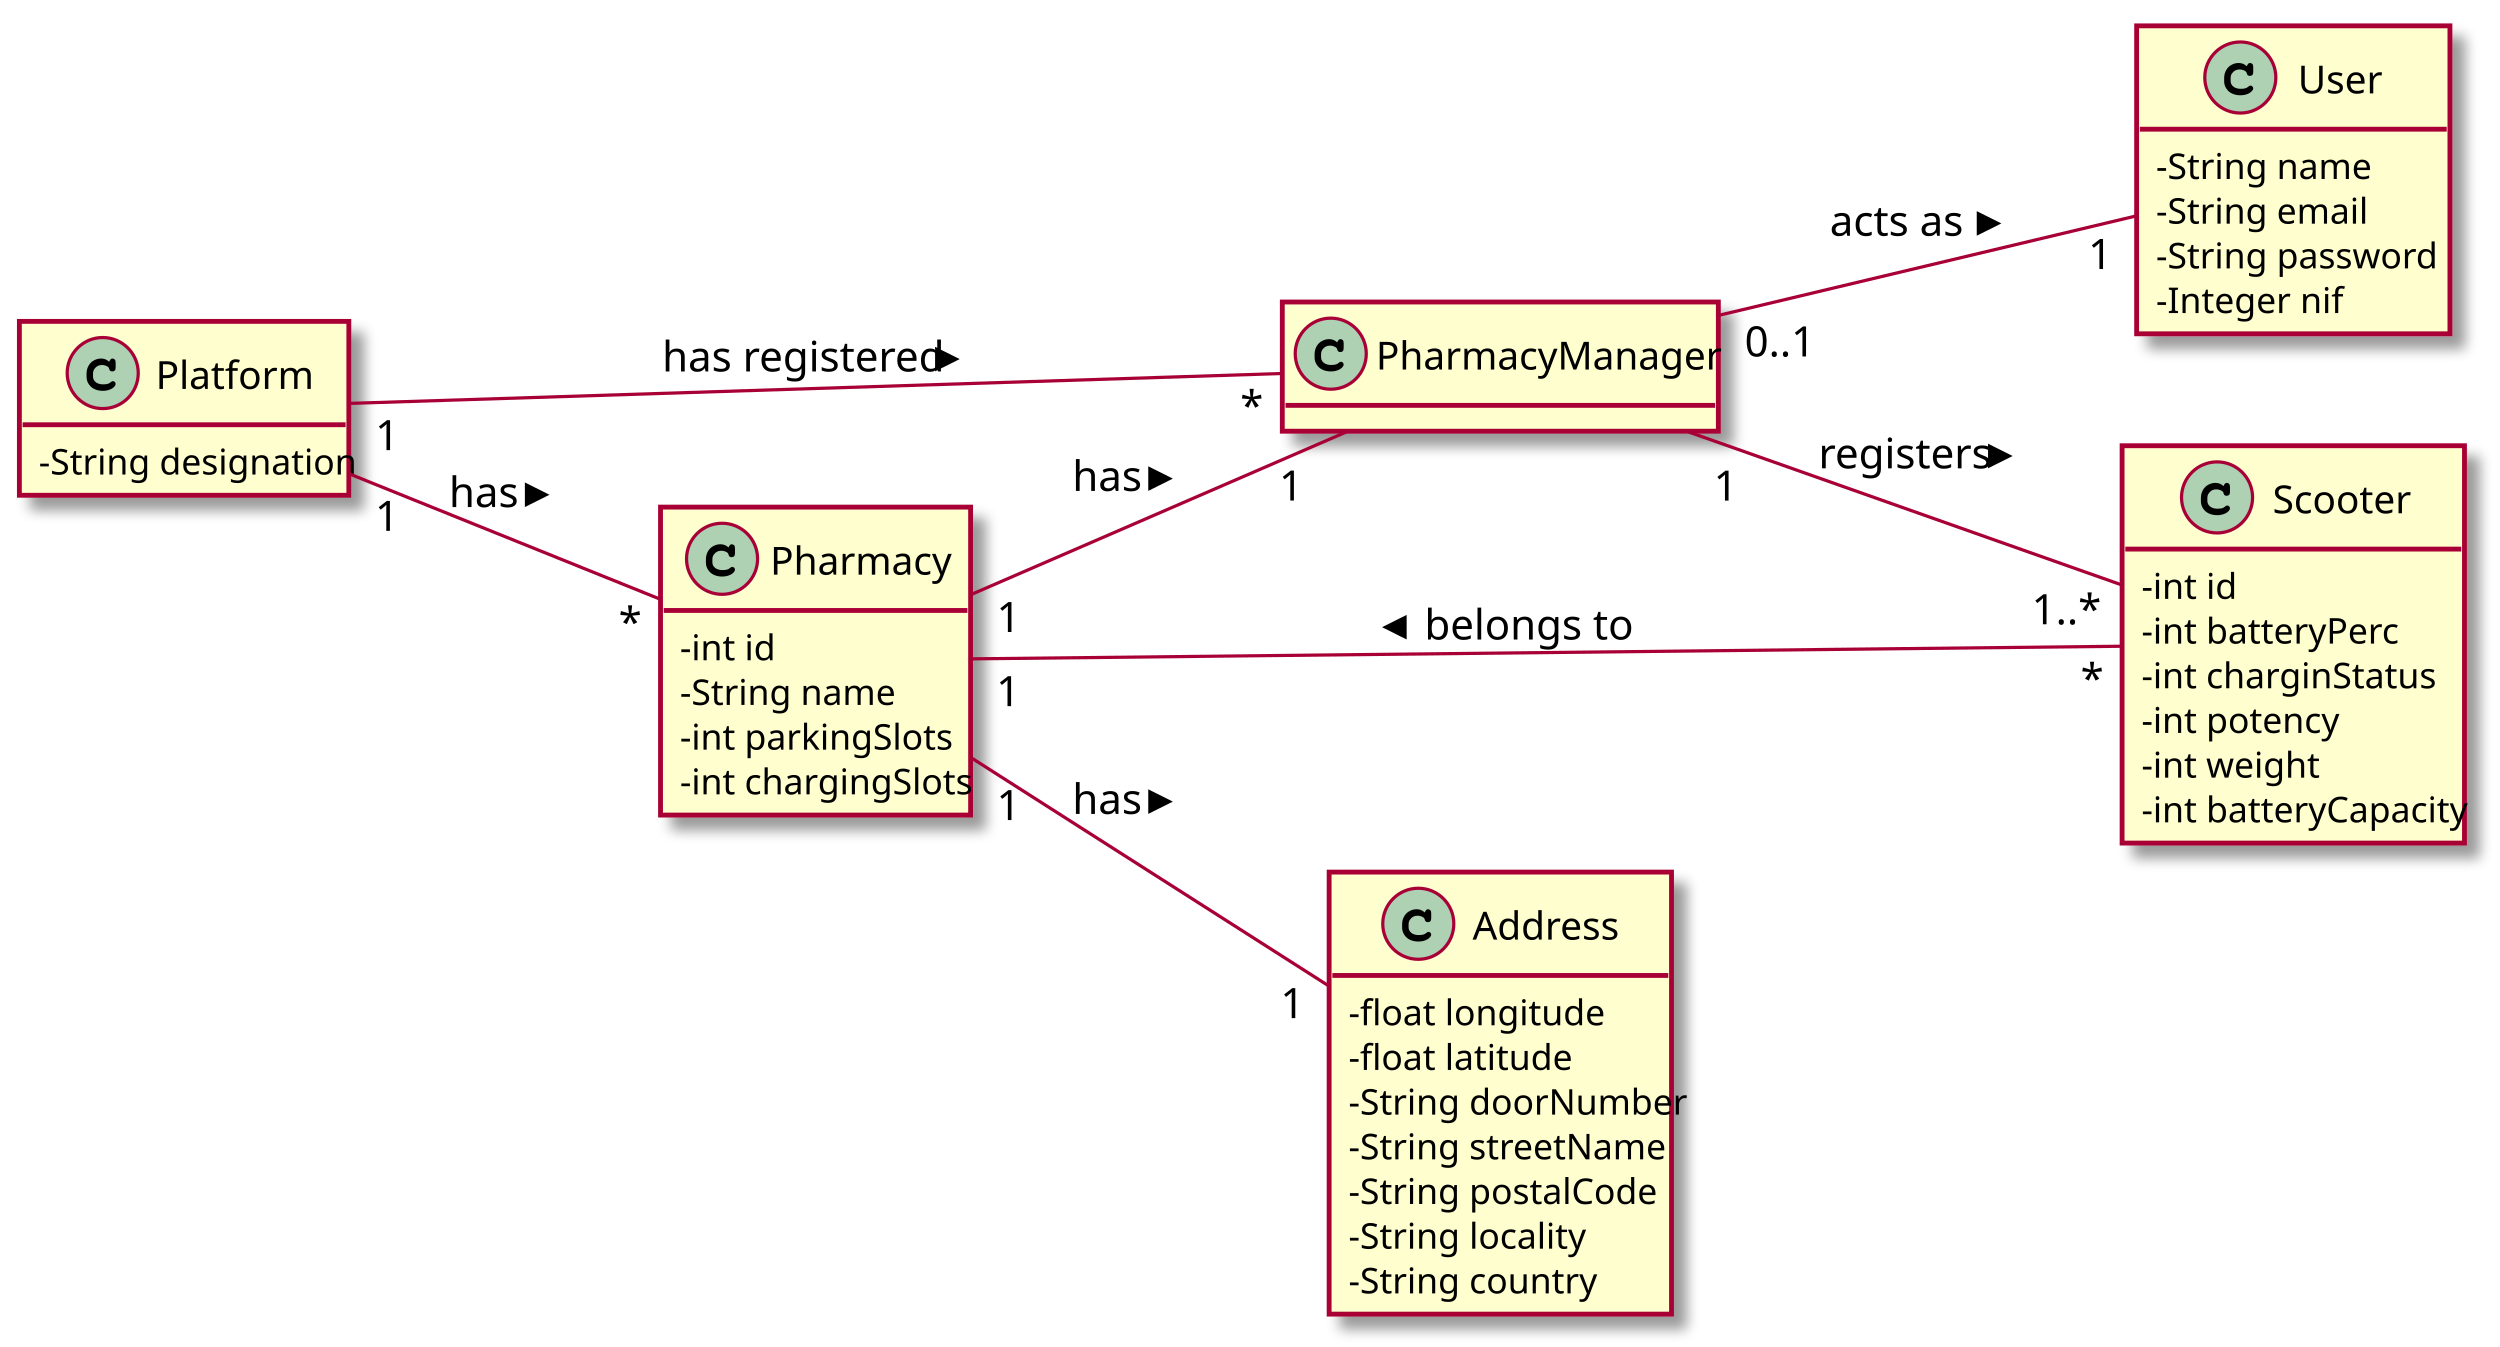
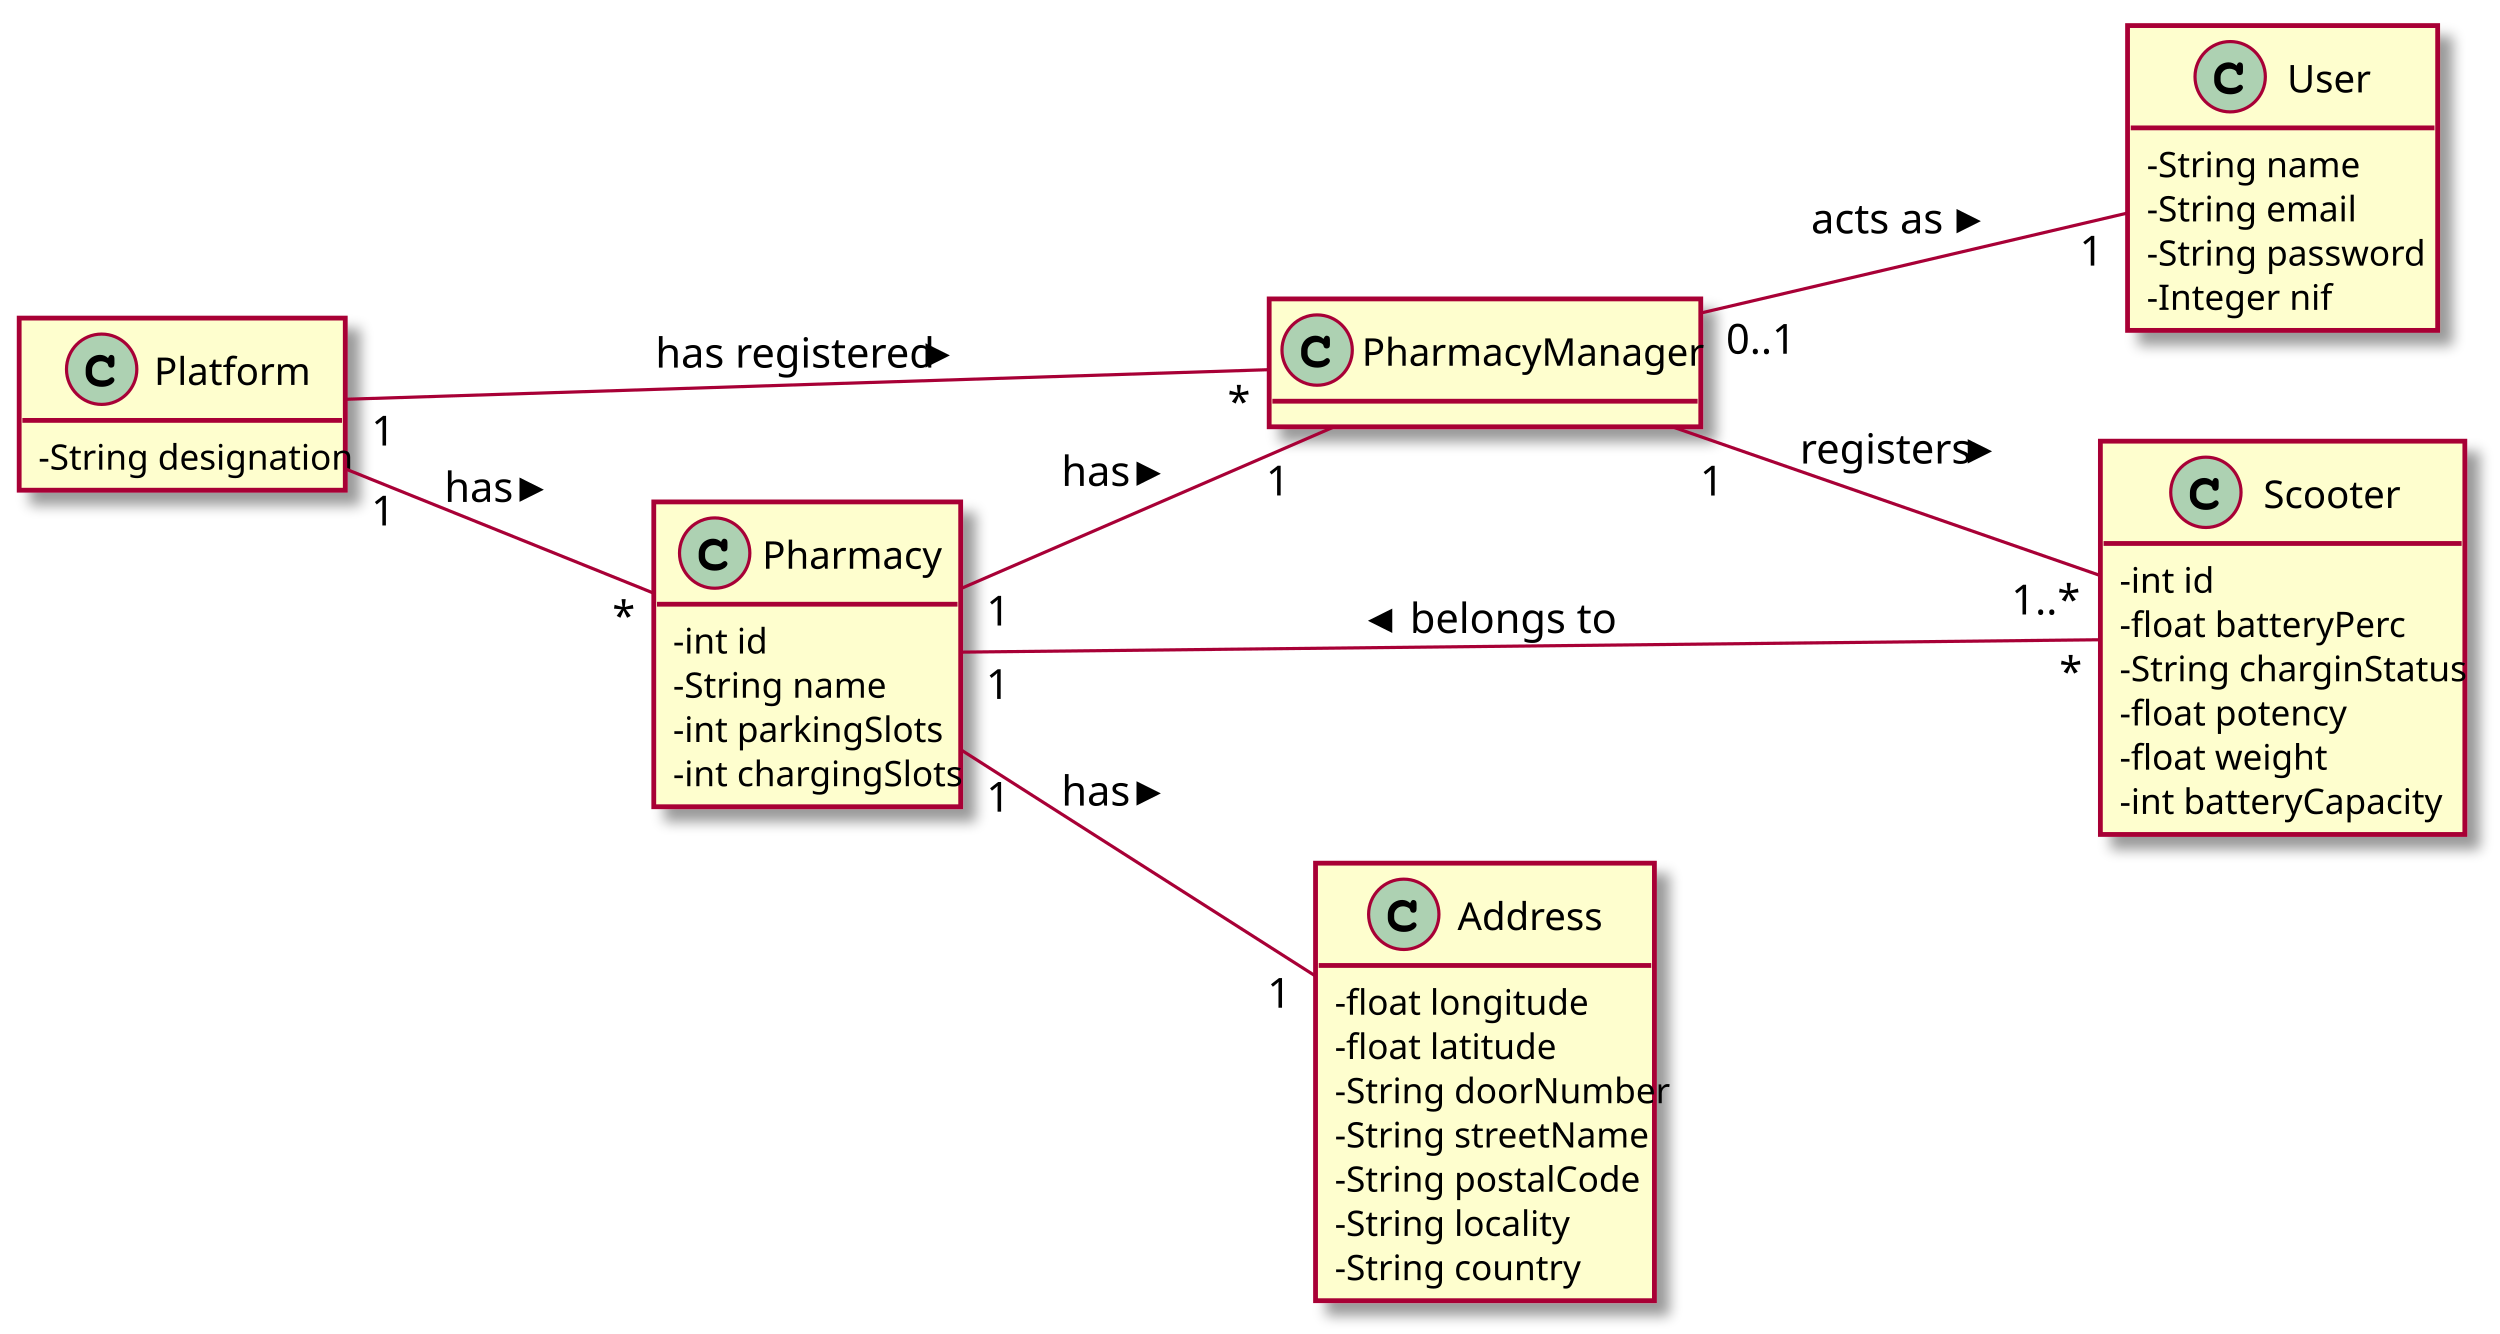
- <svg xmlns="http://www.w3.org/2000/svg" contentScriptType="application/ecmascript" contentStyleType="text/css" height="417px" preserveAspectRatio="none" style="width:774px;height:417px;" version="1.1" viewBox="0 0 774 417" width="774px" zoomAndPan="magnify">
+ <svg xmlns="http://www.w3.org/2000/svg" contentScriptType="application/ecmascript" contentStyleType="text/css" height="417px" preserveAspectRatio="none" style="width:782px;height:417px;" version="1.1" viewBox="0 0 782 417" width="782px" zoomAndPan="magnify">
  <defs>
-     <filter height="300%" id="fziz697nscbly" width="300%" x="-1" y="-1">
+     <filter height="300%" id="f1kl0wh2o1otvx" width="300%" x="-1" y="-1">
      <feGaussianBlur result="blurOut" stdDeviation="2.0" />
      <feColorMatrix in="blurOut" result="blurOut2" type="matrix" values="0 0 0 0 0 0 0 0 0 0 0 0 0 0 0 0 0 0 .4 0" />
      <feOffset dx="4.0" dy="4.0" in="blurOut2" result="blurOut3" />
      <feBlend in="SourceGraphic" in2="blurOut3" mode="normal" />
    </filter>
  </defs>
  <g>
-     <rect fill="#FEFECE" filter="url(#fziz697nscbly)" height="53.836" id="Platform" style="stroke: #A80036; stroke-width: 1.5;" width="102" x="6" y="99.5" />
+     <rect fill="#FEFECE" filter="url(#f1kl0wh2o1otvx)" height="53.836" id="Platform" style="stroke: #A80036; stroke-width: 1.5;" width="102" x="6" y="99.5" />
    <ellipse cx="31.8" cy="115.5" fill="#ADD1B2" rx="11" ry="11" style="stroke: #A80036; stroke-width: 1.0;" />
    <path d="M33.8,112 Q34.003,111.5 34.237,111.25 Q34.472,111 34.737,111 Q35.206,111 35.503,111.281 Q35.8,111.562 35.8,112.219 L35.8,113.781 Q35.8,114.438 35.519,114.719 Q35.237,115 34.8,115 Q34.409,115 34.159,114.828 Q33.909,114.656 33.8,114.203 Q33.753,113.891 33.581,113.719 Q33.269,113.391 32.706,113.203 Q32.144,113 31.581,113 Q30.878,113 30.284,113.281 Q29.706,113.562 29.253,114.188 Q28.8,114.812 28.8,115.672 L28.8,116.594 Q28.8,117.625 29.644,118.312 Q30.488,119 31.988,119 Q32.878,119 33.503,118.797 Q33.862,118.688 34.269,118.328 Q34.534,118.125 34.675,118.062 Q34.816,118 34.987,118 Q35.316,118 35.55,118.266 Q35.8,118.516 35.8,118.875 Q35.8,119.219 35.456,119.625 Q34.956,120.219 34.159,120.547 Q33.112,121 31.831,121 Q30.331,121 29.128,120.406 Q28.159,119.938 27.472,118.922 Q26.8,117.906 26.8,116.703 L26.8,115.609 Q26.8,114.359 27.394,113.266 Q28.003,112.172 29.05,111.594 Q30.113,111 31.3,111 Q32.019,111 32.644,111.25 Q33.269,111.5 33.8,112 Z " />
    <text fill="#000000" font-family="sans-serif" font-size="12" lengthAdjust="spacingAndGlyphs" textLength="46" x="48.2" y="120.41">Platform</text>
    <line style="stroke: #A80036; stroke-width: 1.5;" x1="7" x2="107" y1="131.5" y2="131.5" />
    <text fill="#000000" font-family="sans-serif" font-size="11" lengthAdjust="spacingAndGlyphs" textLength="90" x="12" y="146.919">-String designation</text>
-     <rect fill="#FEFECE" filter="url(#fziz697nscbly)" height="95.344" id="Pharmacy" style="stroke: #A80036; stroke-width: 1.5;" width="96" x="204.5" y="157" />
+     <rect fill="#FEFECE" filter="url(#f1kl0wh2o1otvx)" height="95.344" id="Pharmacy" style="stroke: #A80036; stroke-width: 1.5;" width="96" x="204.5" y="157" />
    <ellipse cx="223.55" cy="173" fill="#ADD1B2" rx="11" ry="11" style="stroke: #A80036; stroke-width: 1.0;" />
    <path d="M225.55,169.5 Q225.753,169 225.988,168.75 Q226.222,168.5 226.488,168.5 Q226.956,168.5 227.253,168.781 Q227.55,169.062 227.55,169.719 L227.55,171.281 Q227.55,171.938 227.269,172.219 Q226.988,172.5 226.55,172.5 Q226.159,172.5 225.909,172.328 Q225.659,172.156 225.55,171.703 Q225.503,171.391 225.331,171.219 Q225.019,170.891 224.456,170.703 Q223.894,170.5 223.331,170.5 Q222.628,170.5 222.034,170.781 Q221.456,171.062 221.003,171.688 Q220.55,172.312 220.55,173.172 L220.55,174.094 Q220.55,175.125 221.394,175.812 Q222.238,176.5 223.738,176.5 Q224.628,176.5 225.253,176.297 Q225.613,176.188 226.019,175.828 Q226.284,175.625 226.425,175.562 Q226.566,175.5 226.738,175.5 Q227.066,175.5 227.3,175.766 Q227.55,176.016 227.55,176.375 Q227.55,176.719 227.206,177.125 Q226.706,177.719 225.909,178.047 Q224.863,178.5 223.581,178.5 Q222.081,178.5 220.878,177.906 Q219.909,177.438 219.222,176.422 Q218.55,175.406 218.55,174.203 L218.55,173.109 Q218.55,171.859 219.144,170.766 Q219.753,169.672 220.8,169.094 Q221.863,168.5 223.05,168.5 Q223.769,168.5 224.394,168.75 Q225.019,169 225.55,169.5 Z " />
    <text fill="#000000" font-family="sans-serif" font-size="12" lengthAdjust="spacingAndGlyphs" textLength="55" x="238.45" y="177.91">Pharmacy</text>
    <line style="stroke: #A80036; stroke-width: 1.5;" x1="205.5" x2="299.5" y1="189" y2="189" />
    <text fill="#000000" font-family="sans-serif" font-size="11" lengthAdjust="spacingAndGlyphs" textLength="26" x="210.5" y="204.419">-int id</text>
    <text fill="#000000" font-family="sans-serif" font-size="11" lengthAdjust="spacingAndGlyphs" textLength="61" x="210.5" y="218.255">-String name</text>
    <text fill="#000000" font-family="sans-serif" font-size="11" lengthAdjust="spacingAndGlyphs" textLength="77" x="210.5" y="232.091">-int parkingSlots</text>
    <text fill="#000000" font-family="sans-serif" font-size="11" lengthAdjust="spacingAndGlyphs" textLength="84" x="210.5" y="245.927">-int chargingSlots</text>
-     <rect fill="#FEFECE" filter="url(#fziz697nscbly)" height="95.344" id="User" style="stroke: #A80036; stroke-width: 1.5;" width="97" x="661.5" y="8" />
-     <ellipse cx="693.6" cy="24" fill="#ADD1B2" rx="11" ry="11" style="stroke: #A80036; stroke-width: 1.0;" />
-     <path d="M695.6,20.5 Q695.803,20 696.038,19.75 Q696.272,19.5 696.538,19.5 Q697.006,19.5 697.303,19.781 Q697.6,20.062 697.6,20.719 L697.6,22.281 Q697.6,22.938 697.319,23.219 Q697.038,23.5 696.6,23.5 Q696.209,23.5 695.959,23.328 Q695.709,23.156 695.6,22.703 Q695.553,22.391 695.381,22.219 Q695.069,21.891 694.506,21.703 Q693.944,21.5 693.381,21.5 Q692.678,21.5 692.084,21.781 Q691.506,22.062 691.053,22.688 Q690.6,23.312 690.6,24.172 L690.6,25.094 Q690.6,26.125 691.444,26.812 Q692.288,27.5 693.788,27.5 Q694.678,27.5 695.303,27.297 Q695.663,27.188 696.069,26.828 Q696.334,26.625 696.475,26.562 Q696.616,26.5 696.788,26.5 Q697.116,26.5 697.35,26.766 Q697.6,27.016 697.6,27.375 Q697.6,27.719 697.256,28.125 Q696.756,28.719 695.959,29.047 Q694.913,29.5 693.631,29.5 Q692.131,29.5 690.928,28.906 Q689.959,28.438 689.272,27.422 Q688.6,26.406 688.6,25.203 L688.6,24.109 Q688.6,22.859 689.194,21.766 Q689.803,20.672 690.85,20.094 Q691.913,19.5 693.1,19.5 Q693.819,19.5 694.444,19.75 Q695.069,20 695.6,20.5 Z " />
-     <text fill="#000000" font-family="sans-serif" font-size="12" lengthAdjust="spacingAndGlyphs" textLength="27" x="711.4" y="28.91">User</text>
-     <line style="stroke: #A80036; stroke-width: 1.5;" x1="662.5" x2="757.5" y1="40" y2="40" />
-     <text fill="#000000" font-family="sans-serif" font-size="11" lengthAdjust="spacingAndGlyphs" textLength="61" x="667.5" y="55.419">-String name</text>
-     <text fill="#000000" font-family="sans-serif" font-size="11" lengthAdjust="spacingAndGlyphs" textLength="59" x="667.5" y="69.255">-String email</text>
-     <text fill="#000000" font-family="sans-serif" font-size="11" lengthAdjust="spacingAndGlyphs" textLength="85" x="667.5" y="83.091">-String password</text>
-     <text fill="#000000" font-family="sans-serif" font-size="11" lengthAdjust="spacingAndGlyphs" textLength="52" x="667.5" y="96.927">-Integer nif</text>
-     <rect fill="#FEFECE" filter="url(#fziz697nscbly)" height="40" id="PharmacyManager" style="stroke: #A80036; stroke-width: 1.5;" width="135" x="397" y="93.5" />
+     <rect fill="#FEFECE" filter="url(#f1kl0wh2o1otvx)" height="95.344" id="User" style="stroke: #A80036; stroke-width: 1.5;" width="97" x="665.5" y="8" />
+     <ellipse cx="697.6" cy="24" fill="#ADD1B2" rx="11" ry="11" style="stroke: #A80036; stroke-width: 1.0;" />
+     <path d="M699.6,20.5 Q699.803,20 700.038,19.75 Q700.272,19.5 700.538,19.5 Q701.006,19.5 701.303,19.781 Q701.6,20.062 701.6,20.719 L701.6,22.281 Q701.6,22.938 701.319,23.219 Q701.038,23.5 700.6,23.5 Q700.209,23.5 699.959,23.328 Q699.709,23.156 699.6,22.703 Q699.553,22.391 699.381,22.219 Q699.069,21.891 698.506,21.703 Q697.944,21.5 697.381,21.5 Q696.678,21.5 696.084,21.781 Q695.506,22.062 695.053,22.688 Q694.6,23.312 694.6,24.172 L694.6,25.094 Q694.6,26.125 695.444,26.812 Q696.288,27.5 697.788,27.5 Q698.678,27.5 699.303,27.297 Q699.663,27.188 700.069,26.828 Q700.334,26.625 700.475,26.562 Q700.616,26.5 700.788,26.5 Q701.116,26.5 701.35,26.766 Q701.6,27.016 701.6,27.375 Q701.6,27.719 701.256,28.125 Q700.756,28.719 699.959,29.047 Q698.913,29.5 697.631,29.5 Q696.131,29.5 694.928,28.906 Q693.959,28.438 693.272,27.422 Q692.6,26.406 692.6,25.203 L692.6,24.109 Q692.6,22.859 693.194,21.766 Q693.803,20.672 694.85,20.094 Q695.913,19.5 697.1,19.5 Q697.819,19.5 698.444,19.75 Q699.069,20 699.6,20.5 Z " />
+     <text fill="#000000" font-family="sans-serif" font-size="12" lengthAdjust="spacingAndGlyphs" textLength="27" x="715.4" y="28.91">User</text>
+     <line style="stroke: #A80036; stroke-width: 1.5;" x1="666.5" x2="761.5" y1="40" y2="40" />
+     <text fill="#000000" font-family="sans-serif" font-size="11" lengthAdjust="spacingAndGlyphs" textLength="61" x="671.5" y="55.419">-String name</text>
+     <text fill="#000000" font-family="sans-serif" font-size="11" lengthAdjust="spacingAndGlyphs" textLength="59" x="671.5" y="69.255">-String email</text>
+     <text fill="#000000" font-family="sans-serif" font-size="11" lengthAdjust="spacingAndGlyphs" textLength="85" x="671.5" y="83.091">-String password</text>
+     <text fill="#000000" font-family="sans-serif" font-size="11" lengthAdjust="spacingAndGlyphs" textLength="52" x="671.5" y="96.927">-Integer nif</text>
+     <rect fill="#FEFECE" filter="url(#f1kl0wh2o1otvx)" height="40" id="PharmacyManager" style="stroke: #A80036; stroke-width: 1.5;" width="135" x="397" y="93.5" />
    <ellipse cx="412" cy="109.5" fill="#ADD1B2" rx="11" ry="11" style="stroke: #A80036; stroke-width: 1.0;" />
    <path d="M414,106 Q414.203,105.5 414.438,105.25 Q414.672,105 414.938,105 Q415.406,105 415.703,105.281 Q416,105.562 416,106.219 L416,107.781 Q416,108.438 415.719,108.719 Q415.438,109 415,109 Q414.609,109 414.359,108.828 Q414.109,108.656 414,108.203 Q413.953,107.891 413.781,107.719 Q413.469,107.391 412.906,107.203 Q412.344,107 411.781,107 Q411.078,107 410.484,107.281 Q409.906,107.562 409.453,108.188 Q409,108.812 409,109.672 L409,110.594 Q409,111.625 409.844,112.312 Q410.688,113 412.188,113 Q413.078,113 413.703,112.797 Q414.062,112.688 414.469,112.328 Q414.734,112.125 414.875,112.062 Q415.016,112 415.188,112 Q415.516,112 415.75,112.266 Q416,112.516 416,112.875 Q416,113.219 415.656,113.625 Q415.156,114.219 414.359,114.547 Q413.312,115 412.031,115 Q410.531,115 409.328,114.406 Q408.359,113.938 407.672,112.922 Q407,111.906 407,110.703 L407,109.609 Q407,108.359 407.594,107.266 Q408.203,106.172 409.25,105.594 Q410.312,105 411.5,105 Q412.219,105 412.844,105.25 Q413.469,105.5 414,106 Z " />
    <text fill="#000000" font-family="sans-serif" font-size="12" lengthAdjust="spacingAndGlyphs" textLength="103" x="426" y="114.41">PharmacyManager</text>
    <line style="stroke: #A80036; stroke-width: 1.5;" x1="398" x2="531" y1="125.5" y2="125.5" />
-     <rect fill="#FEFECE" filter="url(#fziz697nscbly)" height="123.016" id="Scooter" style="stroke: #A80036; stroke-width: 1.5;" width="106" x="657" y="138" />
-     <ellipse cx="686.4" cy="154" fill="#ADD1B2" rx="11" ry="11" style="stroke: #A80036; stroke-width: 1.0;" />
-     <path d="M688.4,150.5 Q688.603,150 688.837,149.75 Q689.072,149.5 689.337,149.5 Q689.806,149.5 690.103,149.781 Q690.4,150.062 690.4,150.719 L690.4,152.281 Q690.4,152.938 690.119,153.219 Q689.837,153.5 689.4,153.5 Q689.009,153.5 688.759,153.328 Q688.509,153.156 688.4,152.703 Q688.353,152.391 688.181,152.219 Q687.869,151.891 687.306,151.703 Q686.744,151.5 686.181,151.5 Q685.478,151.5 684.884,151.781 Q684.306,152.062 683.853,152.688 Q683.4,153.312 683.4,154.172 L683.4,155.094 Q683.4,156.125 684.244,156.812 Q685.087,157.5 686.587,157.5 Q687.478,157.5 688.103,157.297 Q688.462,157.188 688.869,156.828 Q689.134,156.625 689.275,156.562 Q689.416,156.5 689.587,156.5 Q689.916,156.5 690.15,156.766 Q690.4,157.016 690.4,157.375 Q690.4,157.719 690.056,158.125 Q689.556,158.719 688.759,159.047 Q687.712,159.5 686.431,159.5 Q684.931,159.5 683.728,158.906 Q682.759,158.438 682.072,157.422 Q681.4,156.406 681.4,155.203 L681.4,154.109 Q681.4,152.859 681.994,151.766 Q682.603,150.672 683.65,150.094 Q684.712,149.5 685.9,149.5 Q686.619,149.5 687.244,149.75 Q687.869,150 688.4,150.5 Z " />
-     <text fill="#000000" font-family="sans-serif" font-size="12" lengthAdjust="spacingAndGlyphs" textLength="42" x="703.6" y="158.91">Scooter</text>
-     <line style="stroke: #A80036; stroke-width: 1.5;" x1="658" x2="762" y1="170" y2="170" />
+     <rect fill="#FEFECE" filter="url(#f1kl0wh2o1otvx)" height="123.016" id="Scooter" style="stroke: #A80036; stroke-width: 1.5;" width="114" x="657" y="138" />
+     <ellipse cx="690" cy="154" fill="#ADD1B2" rx="11" ry="11" style="stroke: #A80036; stroke-width: 1.0;" />
+     <path d="M692,150.5 Q692.203,150 692.438,149.75 Q692.672,149.5 692.938,149.5 Q693.406,149.5 693.703,149.781 Q694,150.062 694,150.719 L694,152.281 Q694,152.938 693.719,153.219 Q693.438,153.5 693,153.5 Q692.609,153.5 692.359,153.328 Q692.109,153.156 692,152.703 Q691.953,152.391 691.781,152.219 Q691.469,151.891 690.906,151.703 Q690.344,151.5 689.781,151.5 Q689.078,151.5 688.484,151.781 Q687.906,152.062 687.453,152.688 Q687,153.312 687,154.172 L687,155.094 Q687,156.125 687.844,156.812 Q688.688,157.5 690.188,157.5 Q691.078,157.5 691.703,157.297 Q692.062,157.188 692.469,156.828 Q692.734,156.625 692.875,156.562 Q693.016,156.5 693.188,156.5 Q693.516,156.5 693.75,156.766 Q694,157.016 694,157.375 Q694,157.719 693.656,158.125 Q693.156,158.719 692.359,159.047 Q691.312,159.5 690.031,159.5 Q688.531,159.5 687.328,158.906 Q686.359,158.438 685.672,157.422 Q685,156.406 685,155.203 L685,154.109 Q685,152.859 685.594,151.766 Q686.203,150.672 687.25,150.094 Q688.312,149.5 689.5,149.5 Q690.219,149.5 690.844,149.75 Q691.469,150 692,150.5 Z " />
+     <text fill="#000000" font-family="sans-serif" font-size="12" lengthAdjust="spacingAndGlyphs" textLength="42" x="708" y="158.91">Scooter</text>
+     <line style="stroke: #A80036; stroke-width: 1.5;" x1="658" x2="770" y1="170" y2="170" />
    <text fill="#000000" font-family="sans-serif" font-size="11" lengthAdjust="spacingAndGlyphs" textLength="26" x="663" y="185.419">-int id</text>
-     <text fill="#000000" font-family="sans-serif" font-size="11" lengthAdjust="spacingAndGlyphs" textLength="74" x="663" y="199.255">-int batteryPerc</text>
-     <text fill="#000000" font-family="sans-serif" font-size="11" lengthAdjust="spacingAndGlyphs" textLength="85" x="663" y="213.091">-int charginStatus</text>
-     <text fill="#000000" font-family="sans-serif" font-size="11" lengthAdjust="spacingAndGlyphs" textLength="57" x="663" y="226.927">-int potency</text>
-     <text fill="#000000" font-family="sans-serif" font-size="11" lengthAdjust="spacingAndGlyphs" textLength="51" x="663" y="240.763">-int weight</text>
+     <text fill="#000000" font-family="sans-serif" font-size="11" lengthAdjust="spacingAndGlyphs" textLength="84" x="663" y="199.255">-float batteryPerc</text>
+     <text fill="#000000" font-family="sans-serif" font-size="11" lengthAdjust="spacingAndGlyphs" textLength="102" x="663" y="213.091">-String charginStatus</text>
+     <text fill="#000000" font-family="sans-serif" font-size="11" lengthAdjust="spacingAndGlyphs" textLength="67" x="663" y="226.927">-float potency</text>
+     <text fill="#000000" font-family="sans-serif" font-size="11" lengthAdjust="spacingAndGlyphs" textLength="61" x="663" y="240.763">-float weight</text>
    <text fill="#000000" font-family="sans-serif" font-size="11" lengthAdjust="spacingAndGlyphs" textLength="94" x="663" y="254.599">-int batteryCapacity</text>
-     <rect fill="#FEFECE" filter="url(#fziz697nscbly)" height="136.852" id="Address" style="stroke: #A80036; stroke-width: 1.5;" width="106" x="411.5" y="270" />
+     <rect fill="#FEFECE" filter="url(#f1kl0wh2o1otvx)" height="136.852" id="Address" style="stroke: #A80036; stroke-width: 1.5;" width="106" x="411.5" y="270" />
    <ellipse cx="439.1" cy="286" fill="#ADD1B2" rx="11" ry="11" style="stroke: #A80036; stroke-width: 1.0;" />
    <path d="M441.1,282.5 Q441.303,282 441.538,281.75 Q441.772,281.5 442.038,281.5 Q442.506,281.5 442.803,281.781 Q443.1,282.062 443.1,282.719 L443.1,284.281 Q443.1,284.938 442.819,285.219 Q442.538,285.5 442.1,285.5 Q441.709,285.5 441.459,285.328 Q441.209,285.156 441.1,284.703 Q441.053,284.391 440.881,284.219 Q440.569,283.891 440.006,283.703 Q439.444,283.5 438.881,283.5 Q438.178,283.5 437.584,283.781 Q437.006,284.062 436.553,284.688 Q436.1,285.312 436.1,286.172 L436.1,287.094 Q436.1,288.125 436.944,288.812 Q437.788,289.5 439.288,289.5 Q440.178,289.5 440.803,289.297 Q441.163,289.188 441.569,288.828 Q441.834,288.625 441.975,288.562 Q442.116,288.5 442.288,288.5 Q442.616,288.5 442.85,288.766 Q443.1,289.016 443.1,289.375 Q443.1,289.719 442.756,290.125 Q442.256,290.719 441.459,291.047 Q440.413,291.5 439.131,291.5 Q437.631,291.5 436.428,290.906 Q435.459,290.438 434.772,289.422 Q434.1,288.406 434.1,287.203 L434.1,286.109 Q434.1,284.859 434.694,283.766 Q435.303,282.672 436.35,282.094 Q437.413,281.5 438.6,281.5 Q439.319,281.5 439.944,281.75 Q440.569,282 441.1,282.5 Z " />
    <text fill="#000000" font-family="sans-serif" font-size="12" lengthAdjust="spacingAndGlyphs" textLength="46" x="455.9" y="290.91">Address</text>
    <line style="stroke: #A80036; stroke-width: 1.5;" x1="412.5" x2="516.5" y1="302" y2="302" />
    <text fill="#000000" font-family="sans-serif" font-size="11" lengthAdjust="spacingAndGlyphs" textLength="71" x="417.5" y="317.419">-float longitude</text>
    <text fill="#000000" font-family="sans-serif" font-size="11" lengthAdjust="spacingAndGlyphs" textLength="62" x="417.5" y="331.255">-float latitude</text>
    <text fill="#000000" font-family="sans-serif" font-size="11" lengthAdjust="spacingAndGlyphs" textLength="94" x="417.5" y="345.091">-String doorNumber</text>
    <text fill="#000000" font-family="sans-serif" font-size="11" lengthAdjust="spacingAndGlyphs" textLength="90" x="417.5" y="358.927">-String streetName</text>
    <text fill="#000000" font-family="sans-serif" font-size="11" lengthAdjust="spacingAndGlyphs" textLength="89" x="417.5" y="372.763">-String postalCode</text>
    <text fill="#000000" font-family="sans-serif" font-size="11" lengthAdjust="spacingAndGlyphs" textLength="68" x="417.5" y="386.599">-String locality</text>
    <text fill="#000000" font-family="sans-serif" font-size="11" lengthAdjust="spacingAndGlyphs" textLength="72" x="417.5" y="400.435">-String country</text>
    <path d="M108.083,146.688 C137.757,158.65 175.134,173.717 204.29,185.47 " fill="none" id="Platform-Pharmacy" style="stroke: #A80036; stroke-width: 1.0;" />
    <text fill="#000000" font-family="sans-serif" font-size="13" lengthAdjust="spacingAndGlyphs" textLength="21" x="139" y="156.995">has</text>
    <polygon fill="#000000" points="163,150.176,169,153.176,163,156.176,163,150.176" style="stroke: #000000; stroke-width: 1.0;" />
    <text fill="#000000" font-family="sans-serif" font-size="13" lengthAdjust="spacingAndGlyphs" textLength="7" x="116.1" y="164.361">1</text>
    <text fill="#000000" font-family="sans-serif" font-size="13" lengthAdjust="spacingAndGlyphs" textLength="5" x="191.525" y="197.277">*</text>
    <path d="M108.129,124.893 C180.81,122.563 315.599,118.242 396.662,115.643 " fill="none" id="Platform-PharmacyManager" style="stroke: #A80036; stroke-width: 1.0;" />
    <text fill="#000000" font-family="sans-serif" font-size="13" lengthAdjust="spacingAndGlyphs" textLength="82" x="205" y="114.995">has registered</text>
    <polygon fill="#000000" points="290,108.176,296,111.176,290,114.176,290,108.176" style="stroke: #000000; stroke-width: 1.0;" />
    <text fill="#000000" font-family="sans-serif" font-size="13" lengthAdjust="spacingAndGlyphs" textLength="7" x="116.153" y="139.365">1</text>
    <text fill="#000000" font-family="sans-serif" font-size="13" lengthAdjust="spacingAndGlyphs" textLength="5" x="383.969" y="130.267">*</text>
-     <path d="M532.037,97.651 C573.014,87.891 624.576,75.609 661.455,66.825 " fill="none" id="PharmacyManager-User" style="stroke: #A80036; stroke-width: 1.0;" />
+     <path d="M532.151,97.881 C574.245,88.016 627.627,75.507 665.455,66.642 " fill="none" id="PharmacyManager-User" style="stroke: #A80036; stroke-width: 1.0;" />
    <text fill="#000000" font-family="sans-serif" font-size="13" lengthAdjust="spacingAndGlyphs" textLength="43" x="566.5" y="72.995">acts as</text>
    <polygon fill="#000000" points="612.5,66.176,618.5,69.176,612.5,72.176,612.5,66.176" style="stroke: #000000; stroke-width: 1.0;" />
-     <text fill="#000000" font-family="sans-serif" font-size="13" lengthAdjust="spacingAndGlyphs" textLength="22" x="540.136" y="110.355">0..1</text>
-     <text fill="#000000" font-family="sans-serif" font-size="13" lengthAdjust="spacingAndGlyphs" textLength="7" x="646.486" y="83.28">1</text>
-     <path d="M522.283,133.555 C562.896,147.899 617.15,167.06 656.706,181.031 " fill="none" id="PharmacyManager-Scooter" style="stroke: #A80036; stroke-width: 1.0;" />
+     <text fill="#000000" font-family="sans-serif" font-size="13" lengthAdjust="spacingAndGlyphs" textLength="22" x="539.893" y="110.643">0..1</text>
+     <text fill="#000000" font-family="sans-serif" font-size="13" lengthAdjust="spacingAndGlyphs" textLength="7" x="650.486" y="83.069">1</text>
+     <path d="M523.215,133.555 C563.496,147.551 616.978,166.135 656.9,180.007 " fill="none" id="PharmacyManager-Scooter" style="stroke: #A80036; stroke-width: 1.0;" />
    <text fill="#000000" font-family="sans-serif" font-size="13" lengthAdjust="spacingAndGlyphs" textLength="50" x="563" y="144.995">registers</text>
    <polygon fill="#000000" points="616,138.176,622,141.176,616,144.176,616,138.176" style="stroke: #000000; stroke-width: 1.0;" />
-     <text fill="#000000" font-family="sans-serif" font-size="13" lengthAdjust="spacingAndGlyphs" textLength="7" x="530.55" y="154.99">1</text>
-     <text fill="#000000" font-family="sans-serif" font-size="13" lengthAdjust="spacingAndGlyphs" textLength="20" x="628.992" y="193.271">1..*</text>
+     <text fill="#000000" font-family="sans-serif" font-size="13" lengthAdjust="spacingAndGlyphs" textLength="7" x="531.744" y="154.99">1</text>
+     <text fill="#000000" font-family="sans-serif" font-size="13" lengthAdjust="spacingAndGlyphs" textLength="20" x="629.142" y="192.193">1..*</text>
    <path d="M300.628,184.078 C335.455,168.986 382.636,148.541 417.252,133.541 " fill="none" id="Pharmacy-PharmacyManager" style="stroke: #A80036; stroke-width: 1.0;" />
    <text fill="#000000" font-family="sans-serif" font-size="13" lengthAdjust="spacingAndGlyphs" textLength="21" x="332" y="151.995">has</text>
    <polygon fill="#000000" points="356,145.176,362,148.176,356,151.176,356,145.176" style="stroke: #000000; stroke-width: 1.0;" />
    <text fill="#000000" font-family="sans-serif" font-size="13" lengthAdjust="spacingAndGlyphs" textLength="7" x="308.534" y="195.672">1</text>
    <text fill="#000000" font-family="sans-serif" font-size="13" lengthAdjust="spacingAndGlyphs" textLength="7" x="395.979" y="154.972">1</text>
-     <path d="M656.655,200.075 C567.184,201.057 386.224,203.043 300.531,203.984 " fill="none" id="Scooter-Pharmacy" style="stroke: #A80036; stroke-width: 1.0;" />
+     <path d="M656.799,200.112 C565.278,201.107 385.718,203.061 300.515,203.988 " fill="none" id="Scooter-Pharmacy" style="stroke: #A80036; stroke-width: 1.0;" />
    <polygon fill="#000000" points="435,191.176,429,194.176,435,197.176,435,191.176" style="stroke: #000000; stroke-width: 1.0;" />
    <text fill="#000000" font-family="sans-serif" font-size="13" lengthAdjust="spacingAndGlyphs" textLength="60" x="441" y="197.995">belongs to</text>
-     <text fill="#000000" font-family="sans-serif" font-size="13" lengthAdjust="spacingAndGlyphs" textLength="5" x="644.151" y="214.745">*</text>
-     <text fill="#000000" font-family="sans-serif" font-size="13" lengthAdjust="spacingAndGlyphs" textLength="7" x="308.422" y="218.626">1</text>
+     <text fill="#000000" font-family="sans-serif" font-size="13" lengthAdjust="spacingAndGlyphs" textLength="5" x="644.15" y="214.732">*</text>
+     <text fill="#000000" font-family="sans-serif" font-size="13" lengthAdjust="spacingAndGlyphs" textLength="7" x="308.403" y="218.63">1</text>
    <path d="M300.628,234.572 C333.52,255.561 377.431,283.58 411.371,305.237 " fill="none" id="Pharmacy-Address" style="stroke: #A80036; stroke-width: 1.0;" />
    <text fill="#000000" font-family="sans-serif" font-size="13" lengthAdjust="spacingAndGlyphs" textLength="21" x="332" y="251.995">has</text>
    <polygon fill="#000000" points="356,245.176,362,248.176,356,251.176,356,245.176" style="stroke: #000000; stroke-width: 1.0;" />
    <text fill="#000000" font-family="sans-serif" font-size="13" lengthAdjust="spacingAndGlyphs" textLength="7" x="308.534" y="253.898">1</text>
    <text fill="#000000" font-family="sans-serif" font-size="13" lengthAdjust="spacingAndGlyphs" textLength="7" x="396.408" y="315.215">1</text>
  </g>
</svg>
